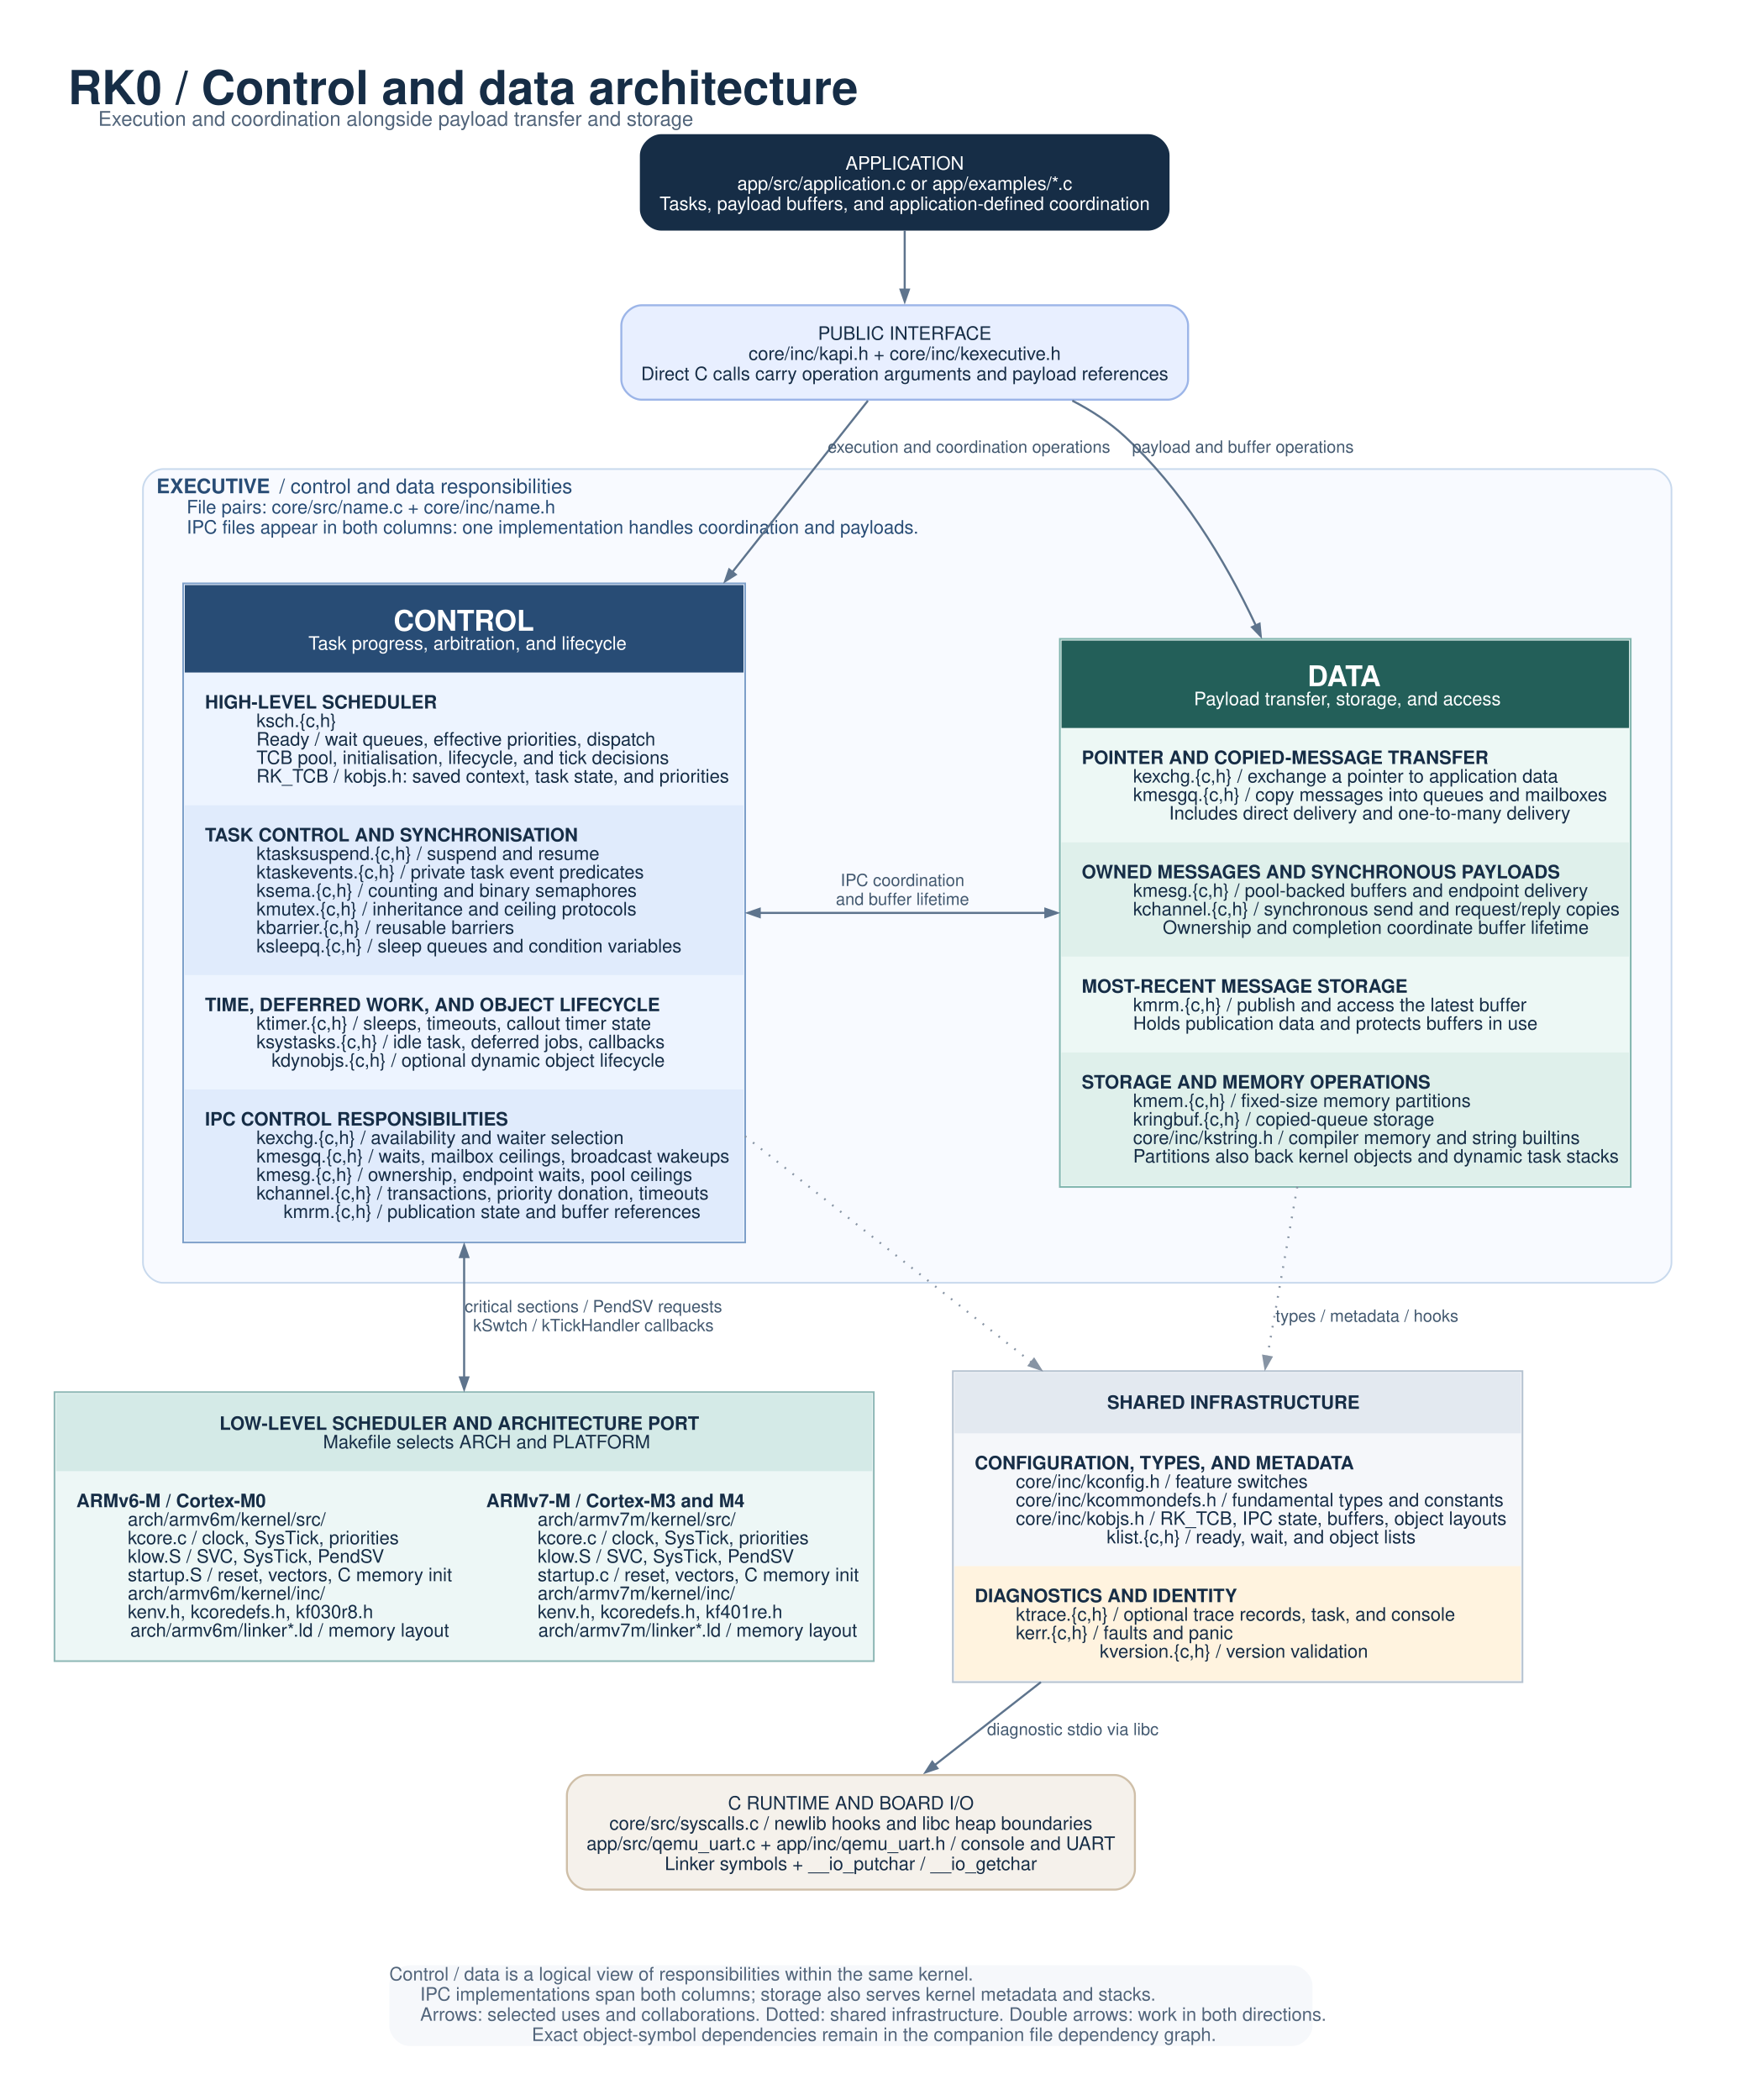
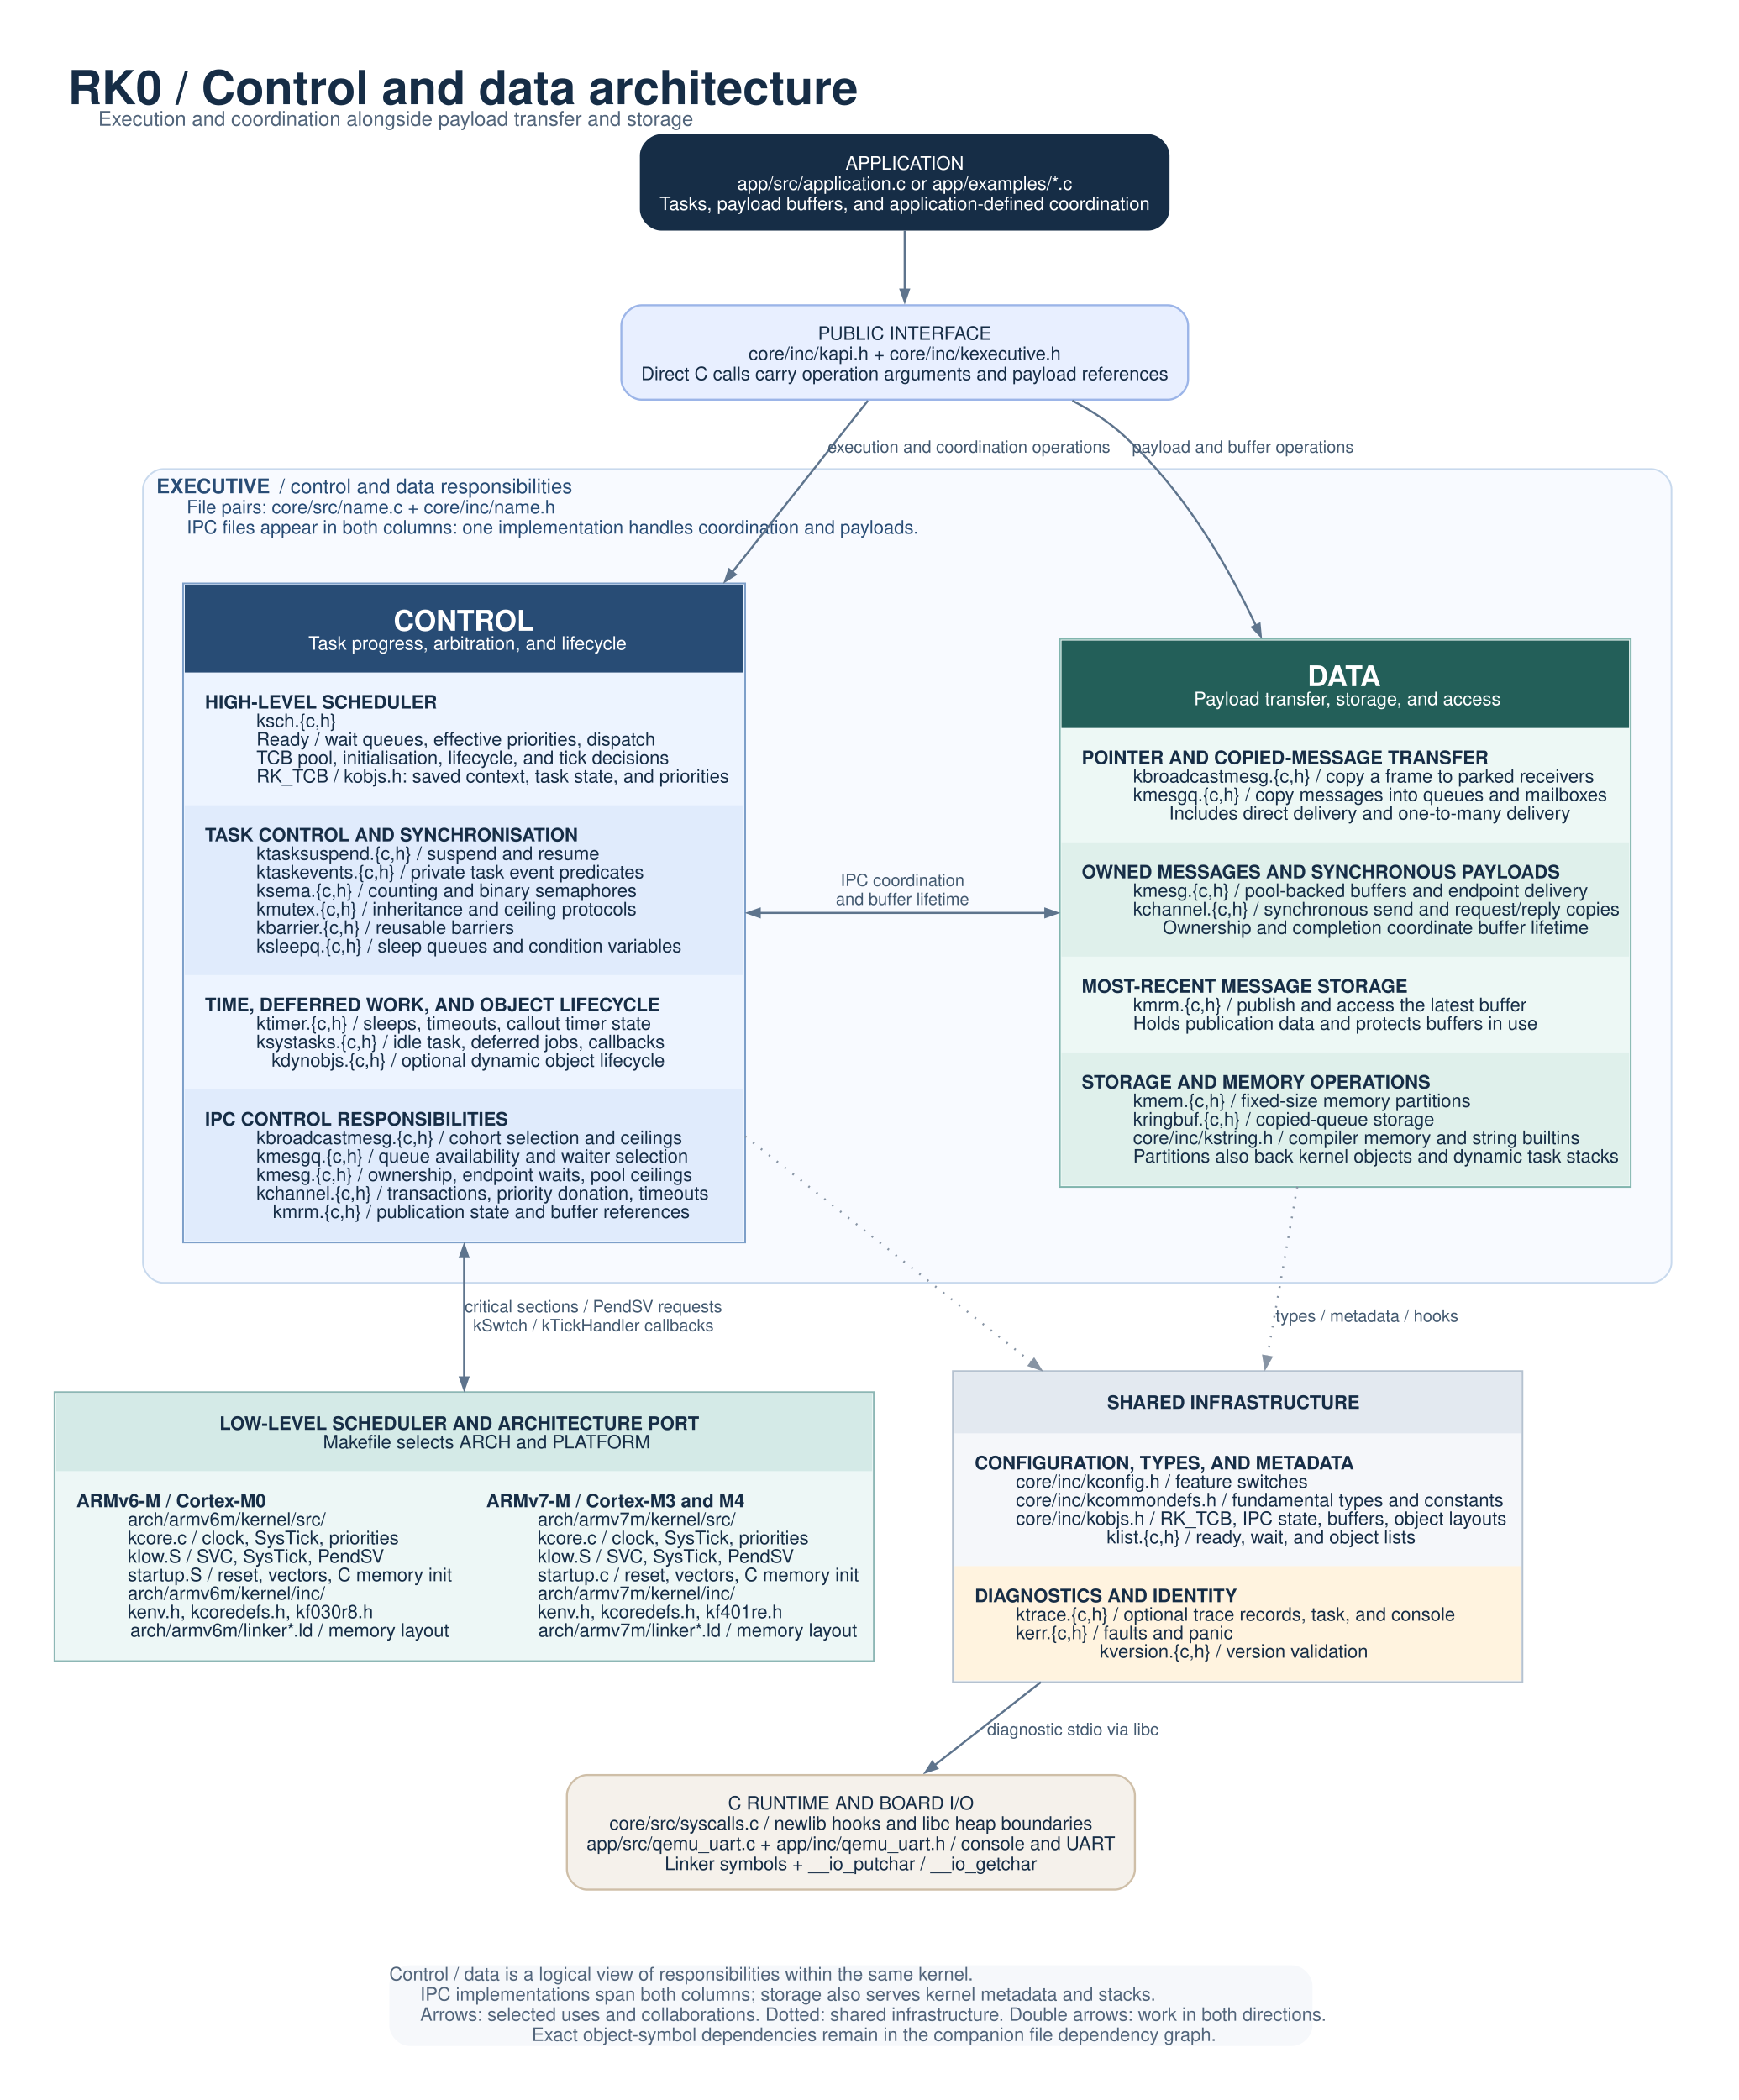
<svg xmlns="http://www.w3.org/2000/svg" width="1034pt" height="1249pt" viewBox="0.00 0.00 1034.00 1249.00">
  <g id="graph0" class="graph" transform="scale(1 1) rotate(0) translate(32.4 1216.88)">
    <polygon fill="#ffffff" stroke="none" points="-32.4,32.4 -32.4,-1216.88 1002.02,-1216.88 1002.02,32.4 -32.4,32.4" />
    <text xml:space="preserve" text-anchor="start" x="8" y="-1154.88" font-family="Helvetica,sans-Serif" font-weight="bold" font-size="28.00" fill="#162d46">RK0 / Control and data architecture</text>
    <text xml:space="preserve" text-anchor="start" x="8" y="-1142.08" font-family="Helvetica,sans-Serif" font-size="12.00">      </text>
    <text xml:space="preserve" text-anchor="start" x="26" y="-1142.08" font-family="Helvetica,sans-Serif" font-size="12.00" fill="#52657b">Execution and coordination alongside payload transfer and storage</text>
    <g id="clust1" class="cluster">
      <path fill="#f8faff" stroke="#c8d9ed" d="M64.62,-453.91C64.62,-453.91 949.62,-453.91 949.62,-453.91 955.62,-453.91 961.62,-459.91 961.62,-465.91 961.62,-465.91 961.62,-925.91 961.62,-925.91 961.62,-931.91 955.62,-937.91 949.62,-937.91 949.62,-937.91 64.63,-937.91 64.63,-937.91 58.62,-937.91 52.62,-931.91 52.62,-925.91 52.62,-925.91 52.62,-465.91 52.62,-465.91 52.62,-459.91 58.62,-453.91 64.62,-453.91" />
      <text xml:space="preserve" text-anchor="start" x="60.62" y="-923.51" font-family="Helvetica,sans-Serif" font-weight="bold" font-size="12.00" fill="#284c75">EXECUTIVE</text>
      <text xml:space="preserve" text-anchor="start" x="130.38" y="-923.51" font-family="Helvetica,sans-Serif" font-size="12.00" fill="#284c75"> / control and data responsibilities</text>
      <text xml:space="preserve" text-anchor="start" x="60.62" y="-911.51" font-family="Helvetica,sans-Serif" font-size="12.00" fill="#284c75">      </text>
      <text xml:space="preserve" text-anchor="start" x="78.62" y="-911.51" font-family="Helvetica,sans-Serif" font-size="11.00" fill="#284c75">File pairs: core/src/name.c + core/inc/name.h</text>
      <text xml:space="preserve" text-anchor="start" x="60.62" y="-899.51" font-family="Helvetica,sans-Serif" font-size="12.00" fill="#284c75">      </text>
      <text xml:space="preserve" text-anchor="start" x="78.62" y="-899.51" font-family="Helvetica,sans-Serif" font-size="11.00" fill="#284c75">IPC files appear in both columns: one implementation handles coordination and payloads.</text>
    </g>
    <g id="node1" class="node">
      <path fill="#162d46" stroke="#162d46" stroke-width="1.2" d="M650.52,-1136.48C650.52,-1136.48 360.73,-1136.48 360.73,-1136.48 354.73,-1136.48 348.73,-1130.48 348.73,-1124.48 348.73,-1124.48 348.73,-1092.32 348.73,-1092.32 348.73,-1086.32 354.73,-1080.32 360.73,-1080.32 360.73,-1080.32 650.52,-1080.32 650.52,-1080.32 656.52,-1080.32 662.52,-1086.32 662.52,-1092.32 662.52,-1092.32 662.52,-1124.48 662.52,-1124.48 662.52,-1130.48 656.52,-1136.48 650.52,-1136.48" />
      <text xml:space="preserve" text-anchor="middle" x="505.62" y="-1115.95" font-family="Helvetica,sans-Serif" font-size="11.00" fill="white">APPLICATION</text>
      <text xml:space="preserve" text-anchor="middle" x="505.62" y="-1103.95" font-family="Helvetica,sans-Serif" font-size="11.00" fill="white">app/src/application.c or app/examples/*.c</text>
      <text xml:space="preserve" text-anchor="middle" x="505.62" y="-1091.95" font-family="Helvetica,sans-Serif" font-size="11.00" fill="white">Tasks, payload buffers, and application-defined coordination</text>
    </g>
    <g id="node2" class="node">
      <path fill="#e8efff" stroke="#9cb5e8" stroke-width="1.2" d="M662.15,-1035.32C662.15,-1035.32 349.1,-1035.32 349.1,-1035.32 343.1,-1035.32 337.1,-1029.32 337.1,-1023.32 337.1,-1023.32 337.1,-991.16 337.1,-991.16 337.1,-985.16 343.1,-979.16 349.1,-979.16 349.1,-979.16 662.15,-979.16 662.15,-979.16 668.15,-979.16 674.15,-985.16 674.15,-991.16 674.15,-991.16 674.15,-1023.32 674.15,-1023.32 674.15,-1029.32 668.15,-1035.32 662.15,-1035.32" />
      <text xml:space="preserve" text-anchor="middle" x="505.62" y="-1014.79" font-family="Helvetica,sans-Serif" font-size="11.00" fill="#162d46">PUBLIC INTERFACE</text>
      <text xml:space="preserve" text-anchor="middle" x="505.62" y="-1002.79" font-family="Helvetica,sans-Serif" font-size="11.00" fill="#162d46">core/inc/kapi.h + core/inc/kexecutive.h</text>
      <text xml:space="preserve" text-anchor="middle" x="505.62" y="-990.79" font-family="Helvetica,sans-Serif" font-size="11.00" fill="#162d46">Direct C calls carry operation arguments and payload references</text>
    </g>
    <g id="edge1" class="edge">
      <path fill="none" stroke="#5e748d" stroke-width="1.25" d="M505.62,-1079.78C505.62,-1068.82 505.62,-1056.06 505.62,-1044.39" />
      <polygon fill="#5e748d" stroke="#5e748d" stroke-width="1.25" points="508.08,-1044.61 505.63,-1037.61 503.18,-1044.61 508.08,-1044.61" />
    </g>
    <g id="node3" class="node">
      <path fill="#f6f8fb" stroke="none" stroke-width="1.2" d="M398.75,-869.91C398.75,-869.91 88.5,-869.91 88.5,-869.91 82.5,-869.91 76.5,-863.91 76.5,-857.91 76.5,-857.91 76.5,-489.91 76.5,-489.91 76.5,-483.91 82.5,-477.91 88.5,-477.91 88.5,-477.91 398.75,-477.91 398.75,-477.91 404.75,-477.91 410.75,-483.91 410.75,-489.91 410.75,-489.91 410.75,-857.91 410.75,-857.91 410.75,-863.91 404.75,-869.91 398.75,-869.91" />
      <polygon fill="#edf4ff" stroke="none" points="76.5,-477.91 76.5,-869.91 410.75,-869.91 410.75,-477.91 76.5,-477.91" />
      <polygon fill="none" stroke="#7d9fc9" points="76.5,-477.91 76.5,-869.91 410.75,-869.91 410.75,-477.91 76.5,-477.91" />
      <polygon fill="#284c75" stroke="none" points="77.5,-816.91 77.5,-868.91 409.75,-868.91 409.75,-816.91 77.5,-816.91" />
      <text xml:space="preserve" text-anchor="start" x="201.62" y="-841.76" font-family="Helvetica,sans-Serif" font-weight="bold" font-size="17.00" fill="white">CONTROL</text>
      <text xml:space="preserve" text-anchor="start" x="151" y="-830.46" font-family="Helvetica,sans-Serif" font-size="11.00" fill="white">Task progress, arbitration, and lifecycle</text>
      <text xml:space="preserve" text-anchor="start" x="89.5" y="-795.46" font-family="Helvetica,sans-Serif" font-weight="bold" font-size="11.00" fill="#162d46">HIGH-LEVEL SCHEDULER</text>
      <text xml:space="preserve" text-anchor="start" x="89.5" y="-784.46" font-family="Helvetica,sans-Serif" font-size="11.00" fill="#162d46">          ksch.{c,h}</text>
      <text xml:space="preserve" text-anchor="start" x="89.5" y="-773.46" font-family="Helvetica,sans-Serif" font-size="11.00" fill="#162d46">          Ready / wait queues, effective priorities, dispatch</text>
      <text xml:space="preserve" text-anchor="start" x="89.5" y="-762.46" font-family="Helvetica,sans-Serif" font-size="11.00" fill="#162d46">          TCB pool, initialisation, lifecycle, and tick decisions</text>
      <text xml:space="preserve" text-anchor="start" x="89.5" y="-751.46" font-family="Helvetica,sans-Serif" font-size="11.00" fill="#162d46">          RK_TCB / kobjs.h: saved context, task state, and priorities</text>
      <polygon fill="#e0ebfc" stroke="none" points="77.5,-636.91 77.5,-737.91 409.75,-737.91 409.75,-636.91 77.5,-636.91" />
      <text xml:space="preserve" text-anchor="start" x="89.5" y="-716.46" font-family="Helvetica,sans-Serif" font-weight="bold" font-size="11.00" fill="#162d46">TASK CONTROL AND SYNCHRONISATION</text>
      <text xml:space="preserve" text-anchor="start" x="89.5" y="-705.46" font-family="Helvetica,sans-Serif" font-size="11.00" fill="#162d46">          ktasksuspend.{c,h} / suspend and resume</text>
      <text xml:space="preserve" text-anchor="start" x="89.5" y="-694.46" font-family="Helvetica,sans-Serif" font-size="11.00" fill="#162d46">          ktaskevents.{c,h} / private task event predicates</text>
      <text xml:space="preserve" text-anchor="start" x="89.5" y="-683.46" font-family="Helvetica,sans-Serif" font-size="11.00" fill="#162d46">          ksema.{c,h} / counting and binary semaphores</text>
      <text xml:space="preserve" text-anchor="start" x="89.5" y="-672.46" font-family="Helvetica,sans-Serif" font-size="11.00" fill="#162d46">          kmutex.{c,h} / inheritance and ceiling protocols</text>
      <text xml:space="preserve" text-anchor="start" x="89.5" y="-661.46" font-family="Helvetica,sans-Serif" font-size="11.00" fill="#162d46">          kbarrier.{c,h} / reusable barriers</text>
      <text xml:space="preserve" text-anchor="start" x="89.5" y="-650.46" font-family="Helvetica,sans-Serif" font-size="11.00" fill="#162d46">          ksleepq.{c,h} / sleep queues and condition variables</text>
      <text xml:space="preserve" text-anchor="start" x="89.5" y="-615.46" font-family="Helvetica,sans-Serif" font-weight="bold" font-size="11.00" fill="#162d46">TIME, DEFERRED WORK, AND OBJECT LIFECYCLE</text>
      <text xml:space="preserve" text-anchor="start" x="89.5" y="-604.46" font-family="Helvetica,sans-Serif" font-size="11.00" fill="#162d46">          ktimer.{c,h} / sleeps, timeouts, callout timer state</text>
      <text xml:space="preserve" text-anchor="start" x="89.5" y="-593.46" font-family="Helvetica,sans-Serif" font-size="11.00" fill="#162d46">          ksystasks.{c,h} / idle task, deferred jobs, callbacks</text>
      <text xml:space="preserve" text-anchor="start" x="98.5" y="-582.46" font-family="Helvetica,sans-Serif" font-size="11.00" fill="#162d46">          kdynobjs.{c,h} / optional dynamic object lifecycle</text>
      <polygon fill="#e0ebfc" stroke="none" points="77.5,-478.91 77.5,-568.91 409.75,-568.91 409.75,-478.91 77.5,-478.91" />
      <text xml:space="preserve" text-anchor="start" x="89.5" y="-547.46" font-family="Helvetica,sans-Serif" font-weight="bold" font-size="11.00" fill="#162d46">IPC CONTROL RESPONSIBILITIES</text>
-       <text xml:space="preserve" text-anchor="start" x="89.5" y="-536.46" font-family="Helvetica,sans-Serif" font-size="11.00" fill="#162d46">          kexchg.{c,h} / availability and waiter selection</text>
-       <text xml:space="preserve" text-anchor="start" x="89.5" y="-525.46" font-family="Helvetica,sans-Serif" font-size="11.00" fill="#162d46">          kmesgq.{c,h} / waits, mailbox ceilings, broadcast wakeups</text>
+       <text xml:space="preserve" text-anchor="start" x="89.5" y="-536.46" font-family="Helvetica,sans-Serif" font-size="11.00" fill="#162d46">          kbroadcastmesg.{c,h} / cohort selection and ceilings</text>
+       <text xml:space="preserve" text-anchor="start" x="89.5" y="-525.46" font-family="Helvetica,sans-Serif" font-size="11.00" fill="#162d46">          kmesgq.{c,h} / queue availability and waiter selection</text>
      <text xml:space="preserve" text-anchor="start" x="89.5" y="-514.46" font-family="Helvetica,sans-Serif" font-size="11.00" fill="#162d46">          kmesg.{c,h} / ownership, endpoint waits, pool ceilings</text>
      <text xml:space="preserve" text-anchor="start" x="89.5" y="-503.46" font-family="Helvetica,sans-Serif" font-size="11.00" fill="#162d46">          kchannel.{c,h} / transactions, priority donation, timeouts</text>
-       <text xml:space="preserve" text-anchor="start" x="105.62" y="-492.46" font-family="Helvetica,sans-Serif" font-size="11.00" fill="#162d46">          kmrm.{c,h} / publication state and buffer references</text>
+       <text xml:space="preserve" text-anchor="start" x="99.25" y="-492.46" font-family="Helvetica,sans-Serif" font-size="11.00" fill="#162d46">          kmrm.{c,h} / publication state and buffer references</text>
    </g>
    <g id="edge3" class="edge">
      <path fill="none" stroke="#5e748d" stroke-width="1.25" d="M483.74,-978.56C464.63,-954.4 435.01,-916.94 403.02,-876.49" />
      <polygon fill="#5e748d" stroke="#5e748d" stroke-width="1.25" points="405.1,-875.16 398.83,-871.19 401.25,-878.2 405.1,-875.16" />
      <text xml:space="preserve" text-anchor="middle" x="543.83" y="-947.66" font-family="Helvetica,sans-Serif" font-size="10.00" fill="#435970">execution and coordination operations</text>
    </g>
    <g id="node4" class="node">
      <path fill="#f6f8fb" stroke="none" stroke-width="1.2" d="M925.38,-836.91C925.38,-836.91 609.88,-836.91 609.88,-836.91 603.88,-836.91 597.88,-830.91 597.88,-824.91 597.88,-824.91 597.88,-522.91 597.88,-522.91 597.88,-516.91 603.88,-510.91 609.88,-510.91 609.88,-510.91 925.38,-510.91 925.38,-510.91 931.38,-510.91 937.38,-516.91 937.38,-522.91 937.38,-522.91 937.38,-824.91 937.38,-824.91 937.38,-830.91 931.38,-836.91 925.38,-836.91" />
      <polygon fill="#edf8f5" stroke="none" points="597.88,-510.91 597.88,-836.91 937.38,-836.91 937.38,-510.91 597.88,-510.91" />
      <polygon fill="none" stroke="#81b5ae" points="597.88,-510.91 597.88,-836.91 937.38,-836.91 937.38,-510.91 597.88,-510.91" />
      <polygon fill="#235f59" stroke="none" points="598.88,-783.91 598.88,-835.91 936.38,-835.91 936.38,-783.91 598.88,-783.91" />
      <text xml:space="preserve" text-anchor="start" x="745.12" y="-808.76" font-family="Helvetica,sans-Serif" font-weight="bold" font-size="17.00" fill="white">DATA</text>
      <text xml:space="preserve" text-anchor="start" x="677.62" y="-797.46" font-family="Helvetica,sans-Serif" font-size="11.00" fill="white">Payload transfer, storage, and access</text>
      <text xml:space="preserve" text-anchor="start" x="610.88" y="-762.46" font-family="Helvetica,sans-Serif" font-weight="bold" font-size="11.00" fill="#162d46">POINTER AND COPIED-MESSAGE TRANSFER</text>
-       <text xml:space="preserve" text-anchor="start" x="610.88" y="-751.46" font-family="Helvetica,sans-Serif" font-size="11.00" fill="#162d46">          kexchg.{c,h} / exchange a pointer to application data</text>
+       <text xml:space="preserve" text-anchor="start" x="610.88" y="-751.46" font-family="Helvetica,sans-Serif" font-size="11.00" fill="#162d46">          kbroadcastmesg.{c,h} / copy a frame to parked receivers</text>
      <text xml:space="preserve" text-anchor="start" x="610.88" y="-740.46" font-family="Helvetica,sans-Serif" font-size="11.00" fill="#162d46">          kmesgq.{c,h} / copy messages into queues and mailboxes</text>
      <text xml:space="preserve" text-anchor="start" x="632.25" y="-729.46" font-family="Helvetica,sans-Serif" font-size="11.00" fill="#162d46">          Includes direct delivery and one-to-many delivery</text>
      <polygon fill="#dff0eb" stroke="none" points="598.88,-647.91 598.88,-715.91 936.38,-715.91 936.38,-647.91 598.88,-647.91" />
      <text xml:space="preserve" text-anchor="start" x="610.88" y="-694.46" font-family="Helvetica,sans-Serif" font-weight="bold" font-size="11.00" fill="#162d46">OWNED MESSAGES AND SYNCHRONOUS PAYLOADS</text>
      <text xml:space="preserve" text-anchor="start" x="610.88" y="-683.46" font-family="Helvetica,sans-Serif" font-size="11.00" fill="#162d46">          kmesg.{c,h} / pool-backed buffers and endpoint delivery</text>
      <text xml:space="preserve" text-anchor="start" x="610.88" y="-672.46" font-family="Helvetica,sans-Serif" font-size="11.00" fill="#162d46">          kchannel.{c,h} / synchronous send and request/reply copies</text>
      <text xml:space="preserve" text-anchor="start" x="628.5" y="-661.46" font-family="Helvetica,sans-Serif" font-size="11.00" fill="#162d46">          Ownership and completion coordinate buffer lifetime</text>
      <text xml:space="preserve" text-anchor="start" x="610.88" y="-626.46" font-family="Helvetica,sans-Serif" font-weight="bold" font-size="11.00" fill="#162d46">MOST-RECENT MESSAGE STORAGE</text>
      <text xml:space="preserve" text-anchor="start" x="610.88" y="-615.46" font-family="Helvetica,sans-Serif" font-size="11.00" fill="#162d46">          kmrm.{c,h} / publish and access the latest buffer</text>
      <text xml:space="preserve" text-anchor="start" x="610.88" y="-604.46" font-family="Helvetica,sans-Serif" font-size="11.00" fill="#162d46">          Holds publication data and protects buffers in use</text>
      <polygon fill="#dff0eb" stroke="none" points="598.88,-511.91 598.88,-590.91 936.38,-590.91 936.38,-511.91 598.88,-511.91" />
      <text xml:space="preserve" text-anchor="start" x="610.88" y="-569.46" font-family="Helvetica,sans-Serif" font-weight="bold" font-size="11.00" fill="#162d46">STORAGE AND MEMORY OPERATIONS</text>
      <text xml:space="preserve" text-anchor="start" x="610.88" y="-558.46" font-family="Helvetica,sans-Serif" font-size="11.00" fill="#162d46">          kmem.{c,h} / fixed-size memory partitions</text>
      <text xml:space="preserve" text-anchor="start" x="610.88" y="-547.46" font-family="Helvetica,sans-Serif" font-size="11.00" fill="#162d46">          kringbuf.{c,h} / copied-queue storage</text>
      <text xml:space="preserve" text-anchor="start" x="610.88" y="-536.46" font-family="Helvetica,sans-Serif" font-size="11.00" fill="#162d46">          core/inc/kstring.h / compiler memory and string builtins</text>
      <text xml:space="preserve" text-anchor="start" x="610.88" y="-525.46" font-family="Helvetica,sans-Serif" font-size="11.00" fill="#162d46">          Partitions also back kernel objects and dynamic task stacks</text>
    </g>
    <g id="edge4" class="edge">
      <path fill="none" stroke="#5e748d" stroke-width="1.25" d="M605.29,-978.59C616.67,-972.73 627.45,-965.66 636.62,-957.16 669.76,-926.46 695.22,-885.7 714.49,-844.74" />
      <polygon fill="#5e748d" stroke="#5e748d" stroke-width="1.25" points="716.64,-845.92 717.35,-838.53 712.19,-843.87 716.64,-845.92" />
      <text xml:space="preserve" text-anchor="middle" x="706.75" y="-947.66" font-family="Helvetica,sans-Serif" font-size="10.00" fill="#435970">payload and buffer operations</text>
    </g>
    <g id="edge2" class="edge">
      <path fill="none" stroke="#5e748d" stroke-width="1.25" d="M419.33,-673.91C474.08,-673.91 534.48,-673.91 589.39,-673.91" />
      <polygon fill="#5e748d" stroke="#5e748d" stroke-width="1.25" points="419.39,-671.46 412.39,-673.91 419.39,-676.36 419.39,-671.46" />
      <polygon fill="#5e748d" stroke="#5e748d" stroke-width="1.25" points="589.27,-676.36 596.27,-673.91 589.27,-671.46 589.27,-676.36" />
      <text xml:space="preserve" text-anchor="middle" x="504.31" y="-689.91" font-family="Helvetica,sans-Serif" font-size="10.00" fill="#435970">IPC coordination</text>
      <text xml:space="preserve" text-anchor="middle" x="504.31" y="-678.66" font-family="Helvetica,sans-Serif" font-size="10.00" fill="#435970">and buffer lifetime</text>
    </g>
    <g id="node5" class="node">
      <path fill="#f6f8fb" stroke="none" stroke-width="1.2" d="M475.25,-388.91C475.25,-388.91 12,-388.91 12,-388.91 6,-388.91 0,-382.91 0,-376.91 0,-376.91 0,-240.91 0,-240.91 0,-234.91 6,-228.91 12,-228.91 12,-228.91 475.25,-228.91 475.25,-228.91 481.25,-228.91 487.25,-234.91 487.25,-240.91 487.25,-240.91 487.25,-376.91 487.25,-376.91 487.25,-382.91 481.25,-388.91 475.25,-388.91" />
      <polygon fill="#edf7f6" stroke="none" points="0,-228.91 0,-388.91 487.25,-388.91 487.25,-228.91 0,-228.91" />
      <polygon fill="none" stroke="#8db7b5" points="0,-228.91 0,-388.91 487.25,-388.91 487.25,-228.91 0,-228.91" />
      <polygon fill="#d4eae7" stroke="none" points="1,-341.91 1,-387.91 486.25,-387.91 486.25,-341.91 1,-341.91" />
      <text xml:space="preserve" text-anchor="start" x="98.12" y="-366.46" font-family="Helvetica,sans-Serif" font-weight="bold" font-size="11.00" fill="#162d46">LOW-LEVEL SCHEDULER AND ARCHITECTURE PORT</text>
      <text xml:space="preserve" text-anchor="start" x="135.25" y="-355.46" font-family="Helvetica,sans-Serif" font-size="11.00" fill="#162d46">        Makefile selects ARCH and PLATFORM</text>
      <text xml:space="preserve" text-anchor="start" x="13" y="-320.46" font-family="Helvetica,sans-Serif" font-weight="bold" font-size="11.00" fill="#162d46">ARMv6-M / Cortex-M0</text>
      <text xml:space="preserve" text-anchor="start" x="13" y="-309.46" font-family="Helvetica,sans-Serif" font-size="11.00" fill="#162d46">          arch/armv6m/kernel/src/</text>
      <text xml:space="preserve" text-anchor="start" x="13" y="-298.46" font-family="Helvetica,sans-Serif" font-size="11.00" fill="#162d46">          kcore.c / clock, SysTick, priorities</text>
      <text xml:space="preserve" text-anchor="start" x="13" y="-287.46" font-family="Helvetica,sans-Serif" font-size="11.00" fill="#162d46">          klow.S / SVC, SysTick, PendSV</text>
      <text xml:space="preserve" text-anchor="start" x="13" y="-276.46" font-family="Helvetica,sans-Serif" font-size="11.00" fill="#162d46">          startup.S / reset, vectors, C memory init</text>
      <text xml:space="preserve" text-anchor="start" x="13" y="-265.46" font-family="Helvetica,sans-Serif" font-size="11.00" fill="#162d46">          arch/armv6m/kernel/inc/</text>
      <text xml:space="preserve" text-anchor="start" x="13" y="-254.46" font-family="Helvetica,sans-Serif" font-size="11.00" fill="#162d46">          kenv.h, kcoredefs.h, kf030r8.h</text>
      <text xml:space="preserve" text-anchor="start" x="14.5" y="-243.46" font-family="Helvetica,sans-Serif" font-size="11.00" fill="#162d46">          arch/armv6m/linker*.ld / memory layout</text>
      <text xml:space="preserve" text-anchor="start" x="256.75" y="-320.46" font-family="Helvetica,sans-Serif" font-weight="bold" font-size="11.00" fill="#162d46">ARMv7-M / Cortex-M3 and M4</text>
      <text xml:space="preserve" text-anchor="start" x="256.75" y="-309.46" font-family="Helvetica,sans-Serif" font-size="11.00" fill="#162d46">          arch/armv7m/kernel/src/</text>
      <text xml:space="preserve" text-anchor="start" x="256.75" y="-298.46" font-family="Helvetica,sans-Serif" font-size="11.00" fill="#162d46">          kcore.c / clock, SysTick, priorities</text>
      <text xml:space="preserve" text-anchor="start" x="256.75" y="-287.46" font-family="Helvetica,sans-Serif" font-size="11.00" fill="#162d46">          klow.S / SVC, SysTick, PendSV</text>
      <text xml:space="preserve" text-anchor="start" x="256.75" y="-276.46" font-family="Helvetica,sans-Serif" font-size="11.00" fill="#162d46">          startup.c / reset, vectors, C memory init</text>
      <text xml:space="preserve" text-anchor="start" x="256.75" y="-265.46" font-family="Helvetica,sans-Serif" font-size="11.00" fill="#162d46">          arch/armv7m/kernel/inc/</text>
      <text xml:space="preserve" text-anchor="start" x="256.75" y="-254.46" font-family="Helvetica,sans-Serif" font-size="11.00" fill="#162d46">          kenv.h, kcoredefs.h, kf401re.h</text>
      <text xml:space="preserve" text-anchor="start" x="257.12" y="-243.46" font-family="Helvetica,sans-Serif" font-size="11.00" fill="#162d46">          arch/armv7m/linker*.ld / memory layout</text>
    </g>
    <g id="edge5" class="edge">
      <path fill="none" stroke="#5e748d" stroke-width="1.25" d="M243.62,-469.25C243.62,-444.06 243.62,-419.45 243.62,-397.4" />
      <polygon fill="#5e748d" stroke="#5e748d" stroke-width="1.25" points="241.18,-469.24 243.63,-476.24 246.08,-469.24 241.18,-469.24" />
      <polygon fill="#5e748d" stroke="#5e748d" stroke-width="1.25" points="246.08,-397.65 243.63,-390.65 241.18,-397.65 246.08,-397.65" />
      <text xml:space="preserve" text-anchor="middle" x="320.5" y="-436.41" font-family="Helvetica,sans-Serif" font-size="10.00" fill="#435970">critical sections / PendSV requests</text>
      <text xml:space="preserve" text-anchor="middle" x="320.5" y="-425.16" font-family="Helvetica,sans-Serif" font-size="10.00" fill="#435970">kSwtch / kTickHandler callbacks</text>
    </g>
    <g id="node6" class="node">
      <path fill="#f6f8fb" stroke="none" stroke-width="1.2" d="M861,-401.41C861,-401.41 546.25,-401.41 546.25,-401.41 540.25,-401.41 534.25,-395.41 534.25,-389.41 534.25,-389.41 534.25,-228.41 534.25,-228.41 534.25,-222.41 540.25,-216.41 546.25,-216.41 546.25,-216.41 861,-216.41 861,-216.41 867,-216.41 873,-222.41 873,-228.41 873,-228.41 873,-389.41 873,-389.41 873,-395.41 867,-401.41 861,-401.41" />
      <polygon fill="#f5f7fa" stroke="none" points="534.25,-216.41 534.25,-401.41 873,-401.41 873,-216.41 534.25,-216.41" />
      <polygon fill="none" stroke="#b5c2d0" points="534.25,-216.41 534.25,-401.41 873,-401.41 873,-216.41 534.25,-216.41" />
      <polygon fill="#e3e9f0" stroke="none" points="535.25,-364.41 535.25,-400.41 872,-400.41 872,-364.41 535.25,-364.41" />
      <text xml:space="preserve" text-anchor="start" x="626" y="-378.96" font-family="Helvetica,sans-Serif" font-weight="bold" font-size="11.00" fill="#162d46">SHARED INFRASTRUCTURE</text>
      <text xml:space="preserve" text-anchor="start" x="547.25" y="-342.96" font-family="Helvetica,sans-Serif" font-weight="bold" font-size="11.00" fill="#162d46">CONFIGURATION, TYPES, AND METADATA</text>
      <text xml:space="preserve" text-anchor="start" x="547.25" y="-331.96" font-family="Helvetica,sans-Serif" font-size="11.00" fill="#162d46">        core/inc/kconfig.h / feature switches</text>
      <text xml:space="preserve" text-anchor="start" x="547.25" y="-320.96" font-family="Helvetica,sans-Serif" font-size="11.00" fill="#162d46">        core/inc/kcommondefs.h / fundamental types and constants</text>
      <text xml:space="preserve" text-anchor="start" x="547.25" y="-309.96" font-family="Helvetica,sans-Serif" font-size="11.00" fill="#162d46">        core/inc/kobjs.h / RK_TCB, IPC state, buffers, object layouts</text>
      <text xml:space="preserve" text-anchor="start" x="601.25" y="-298.96" font-family="Helvetica,sans-Serif" font-size="11.00" fill="#162d46">        klist.{c,h} / ready, wait, and object lists</text>
      <polygon fill="#fff3df" stroke="none" points="535.25,-217.41 535.25,-285.41 872,-285.41 872,-217.41 535.25,-217.41" />
      <text xml:space="preserve" text-anchor="start" x="547.25" y="-263.96" font-family="Helvetica,sans-Serif" font-weight="bold" font-size="11.00" fill="#162d46">DIAGNOSTICS AND IDENTITY</text>
      <text xml:space="preserve" text-anchor="start" x="547.25" y="-252.96" font-family="Helvetica,sans-Serif" font-size="11.00" fill="#162d46">        ktrace.{c,h} / optional trace records, task, and console</text>
      <text xml:space="preserve" text-anchor="start" x="547.25" y="-241.96" font-family="Helvetica,sans-Serif" font-size="11.00" fill="#162d46">        kerr.{c,h} / faults and panic</text>
      <text xml:space="preserve" text-anchor="start" x="597.12" y="-230.96" font-family="Helvetica,sans-Serif" font-size="11.00" fill="#162d46">        kversion.{c,h} / version validation</text>
    </g>
    <g id="edge6" class="edge">
      <path fill="none" stroke="#8794a4" stroke-width="1.25" stroke-dasharray="1,5" d="M410.67,-541.09C467,-496.64 528.78,-447.89 581.02,-406.66" />
      <polygon fill="#8794a4" stroke="#8794a4" stroke-width="1.25" points="582.54,-408.58 586.52,-402.32 579.5,-404.74 582.54,-408.58" />
    </g>
    <g id="edge7" class="edge">
      <path fill="none" stroke="#8794a4" stroke-width="1.25" stroke-dasharray="1,5" d="M739.09,-511.05C733.02,-476.66 726.79,-441.32 721.28,-410.04" />
      <polygon fill="#8794a4" stroke="#8794a4" stroke-width="1.25" points="723.7,-409.66 720.07,-403.19 718.87,-410.51 723.7,-409.66" />
      <text xml:space="preserve" text-anchor="middle" x="780.53" y="-430.78" font-family="Helvetica,sans-Serif" font-size="10.00" fill="#435970">types / metadata / hooks</text>
    </g>
    <g id="node7" class="node">
      <path fill="#f5f1eb" stroke="#cfbfa8" stroke-width="1.2" d="M630.52,-161.16C630.52,-161.16 316.73,-161.16 316.73,-161.16 310.73,-161.16 304.73,-155.16 304.73,-149.16 304.73,-149.16 304.73,-105 304.73,-105 304.73,-99 310.73,-93 316.73,-93 316.73,-93 630.52,-93 630.52,-93 636.52,-93 642.52,-99 642.52,-105 642.52,-105 642.52,-149.16 642.52,-149.16 642.52,-155.16 636.52,-161.16 630.52,-161.16" />
      <text xml:space="preserve" text-anchor="middle" x="473.62" y="-140.63" font-family="Helvetica,sans-Serif" font-size="11.00" fill="#162d46">C RUNTIME AND BOARD I/O</text>
      <text xml:space="preserve" text-anchor="middle" x="473.62" y="-128.63" font-family="Helvetica,sans-Serif" font-size="11.00" fill="#162d46">core/src/syscalls.c / newlib hooks and libc heap boundaries</text>
      <text xml:space="preserve" text-anchor="middle" x="473.62" y="-116.63" font-family="Helvetica,sans-Serif" font-size="11.00" fill="#162d46">app/src/qemu_uart.c + app/inc/qemu_uart.h / console and UART</text>
      <text xml:space="preserve" text-anchor="middle" x="473.62" y="-104.63" font-family="Helvetica,sans-Serif" font-size="11.00" fill="#162d46">Linker symbols + __io_putchar / __io_getchar</text>
    </g>
    <g id="edge8" class="edge">
      <path fill="none" stroke="#5e748d" stroke-width="1.25" d="M586.6,-216.41C564.27,-198.95 542.03,-181.57 523.27,-166.9" />
      <polygon fill="#5e748d" stroke="#5e748d" stroke-width="1.25" points="525.04,-165.17 518.01,-162.78 522.02,-169.03 525.04,-165.17" />
      <text xml:space="preserve" text-anchor="middle" x="605.59" y="-184.91" font-family="Helvetica,sans-Serif" font-size="10.00" fill="#435970">diagnostic stdio via libc</text>
    </g>
    <g id="node8" class="node">
      <path fill="#f6f8fb" stroke="none" stroke-width="1.2" d="M736.12,-48C736.12,-48 211.12,-48 211.12,-48 205.12,-48 199.12,-42 199.12,-36 199.12,-36 199.12,-12 199.12,-12 199.12,-6 205.12,0 211.12,0 211.12,0 736.12,0 736.12,0 742.12,0 748.12,-6 748.12,-12 748.12,-12 748.12,-36 748.12,-36 748.12,-42 742.12,-48 736.12,-48" />
      <text xml:space="preserve" text-anchor="start" x="199.12" y="-39" font-family="Helvetica,sans-Serif" font-size="11.00" fill="#52657b">Control / data is a logical view of responsibilities within the same kernel.</text>
      <text xml:space="preserve" text-anchor="start" x="199.12" y="-27" font-family="Helvetica,sans-Serif" font-size="11.00" fill="#52657b">      IPC implementations span both columns; storage also serves kernel metadata and stacks.</text>
      <text xml:space="preserve" text-anchor="start" x="199.12" y="-15" font-family="Helvetica,sans-Serif" font-size="11.00" fill="#52657b">      Arrows: selected uses and collaborations. Dotted: shared infrastructure. Double arrows: work in both directions.</text>
      <text xml:space="preserve" text-anchor="start" x="265.5" y="-3" font-family="Helvetica,sans-Serif" font-size="11.00" fill="#52657b">      Exact object-symbol dependencies remain in the companion file dependency graph.</text>
    </g>
  </g>
</svg>
